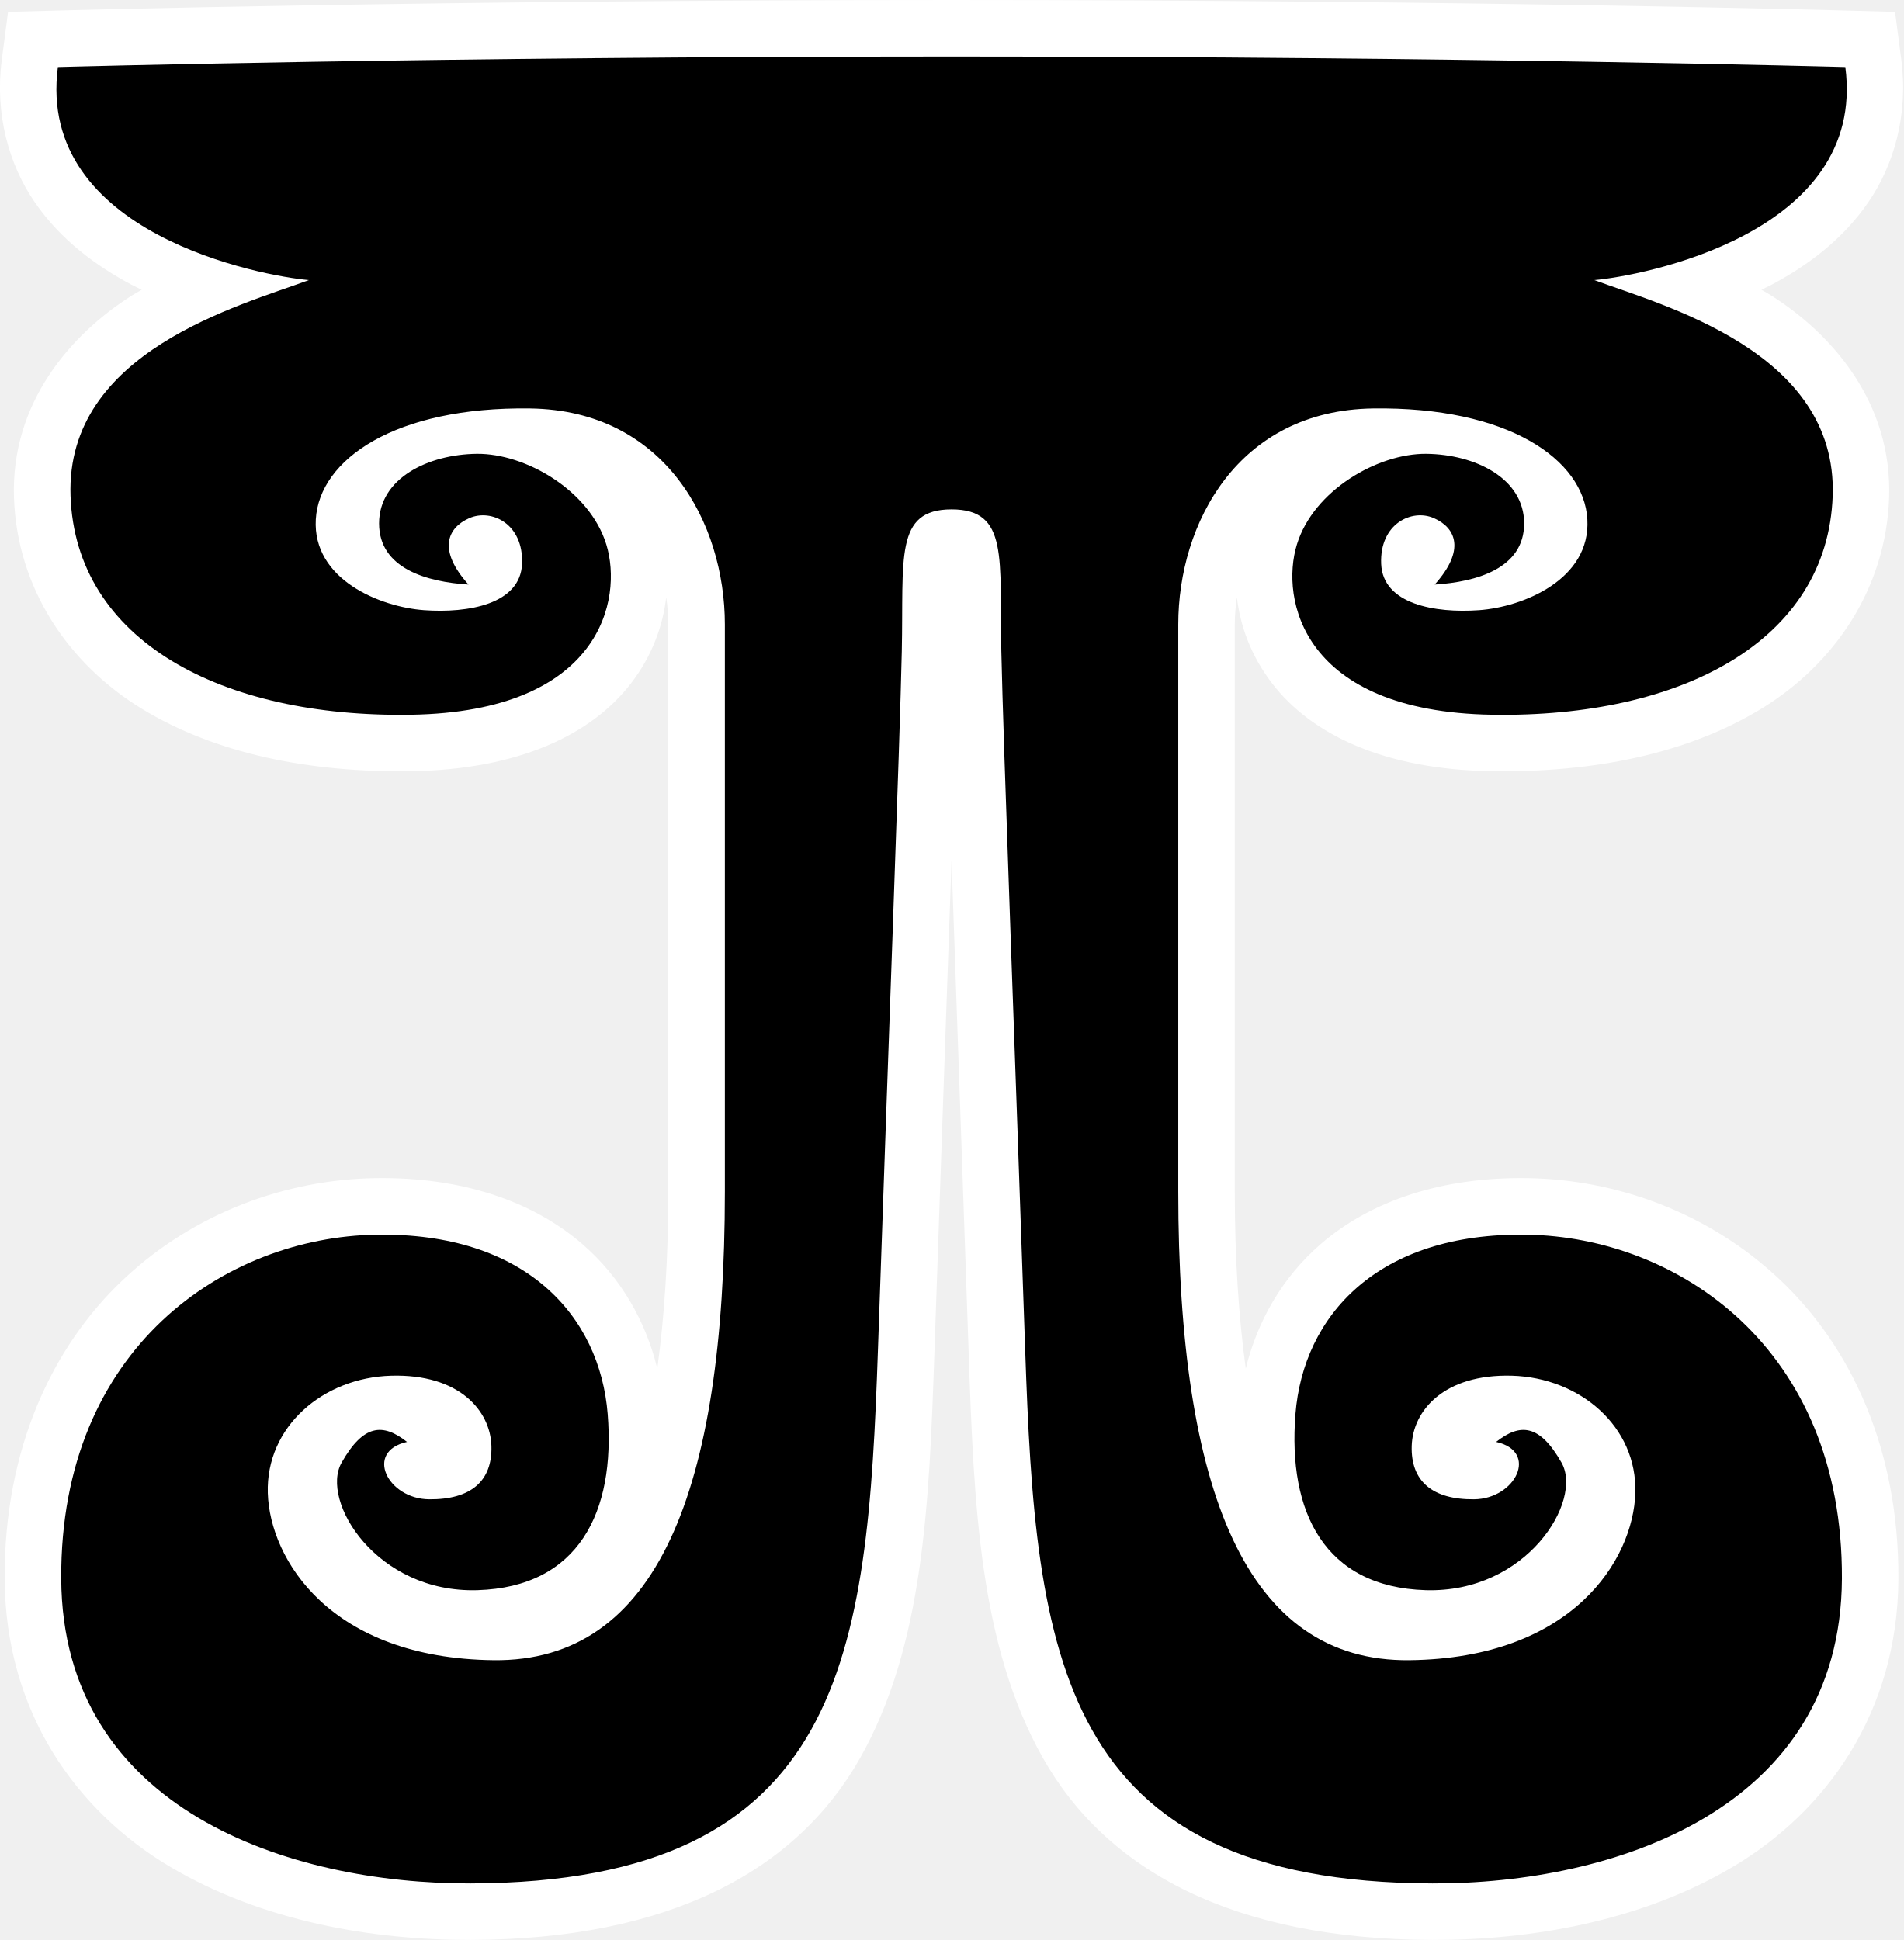
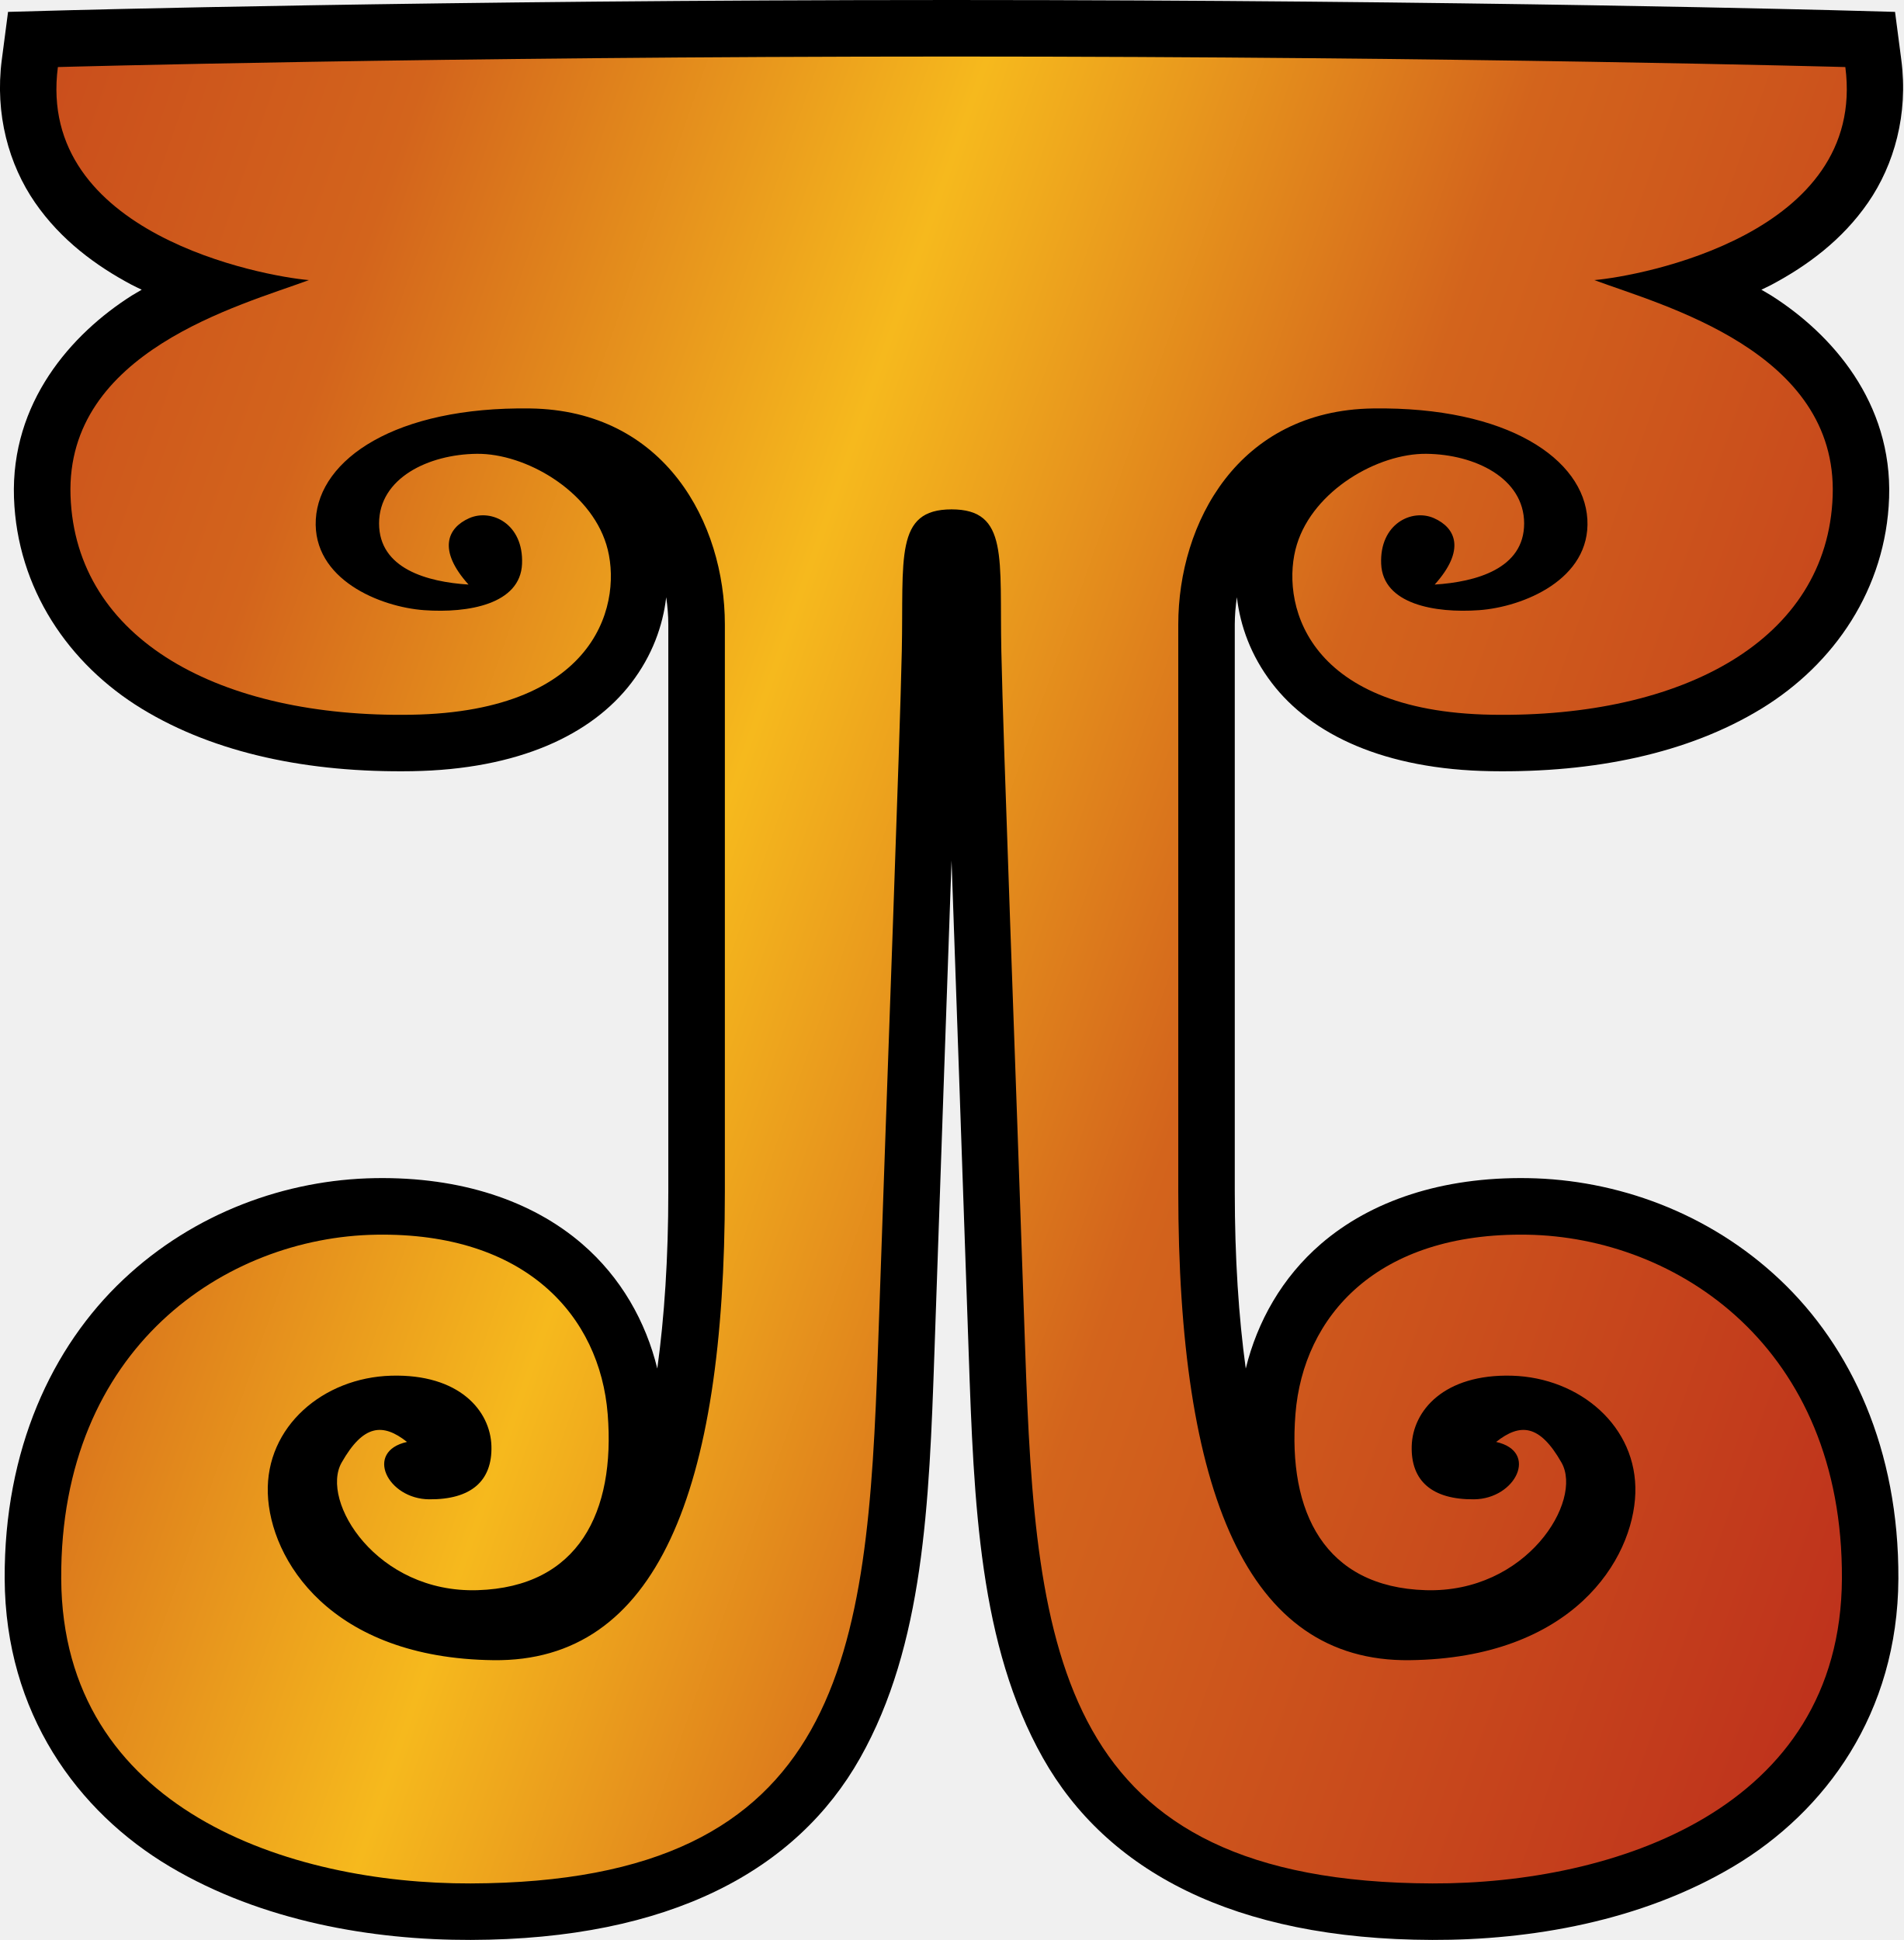
<svg xmlns="http://www.w3.org/2000/svg" version="1.1" id="Layer_1" x="0px" y="0px" width="49.041px" height="50px">
  <g id="layer1_6_" transform="translate(-49.01367,-176.8769)">
    <path fill="#ffffff" d="M73.534,176.877c-13.282,0-23.07,0.272-23.07,0.272l-1.243,0.034l-0.161,1.233   c-0.184,1.407,0.184,2.707,0.853,3.678c0.669,0.972,1.58,1.637,2.489,2.121c0.088,0.047,0.175,0.085,0.263,0.129   c-0.085,0.051-0.17,0.097-0.254,0.149c-1.565,0.992-3.121,2.759-3.037,5.213c0.081,2.341,1.407,4.288,3.297,5.44   c1.89,1.152,4.307,1.65,6.961,1.607c2.738-0.045,4.624-0.937,5.646-2.271c0.545-0.712,0.816-1.479,0.902-2.213   c0.033,0.234,0.054,0.47,0.054,0.701v14.614c0,1.72-0.102,3.242-0.284,4.564c-0.296-1.211-0.934-2.348-1.938-3.213   c-1.292-1.113-3.126-1.73-5.333-1.694c-2.279,0.037-4.655,0.882-6.492,2.617c-1.837,1.734-3.069,4.38-3.053,7.711   c0.017,3.459,1.874,6,4.254,7.415s5.23,1.897,7.756,1.891c5.125-0.014,8.396-1.786,10.033-4.69   c1.637-2.905,1.779-6.524,1.914-10.453c0.164-4.82,0.318-9.124,0.441-12.677c0.123,3.553,0.277,7.856,0.441,12.677   c0.134,3.929,0.276,7.548,1.913,10.453c1.637,2.904,4.909,4.677,10.033,4.69c2.526,0.007,5.376-0.476,7.756-1.891   c2.38-1.415,4.237-3.956,4.254-7.415c0.017-3.331-1.215-5.977-3.053-7.711c-1.837-1.735-4.213-2.58-6.492-2.617   c-2.207-0.036-4.041,0.581-5.333,1.694c-1.003,0.865-1.641,2.002-1.938,3.213c-0.182-1.322-0.283-2.845-0.283-4.564v-14.614   c0-0.231,0.021-0.467,0.054-0.701c0.086,0.734,0.357,1.501,0.902,2.213c1.021,1.335,2.908,2.227,5.646,2.271   c2.655,0.043,5.071-0.455,6.961-1.607s3.216-3.1,3.297-5.44c0.084-2.454-1.471-4.221-3.037-5.213   c-0.084-0.053-0.169-0.099-0.254-0.149c0.088-0.044,0.175-0.082,0.263-0.129c0.91-0.484,1.82-1.149,2.489-2.121   c0.669-0.971,1.037-2.271,0.853-3.678l-0.161-1.233l-1.243-0.034C96.604,177.149,86.816,176.877,73.534,176.877z" />
-     <path d="M73.534,178.334c-13.262,0-23.029,0.271-23.029,0.271   c-0.562,4.313,5.294,5.391,6.468,5.491c-1.768,0.654-6.27,1.835-6.142,5.56s3.877,5.722,8.778,5.642s5.458-2.989,5.028-4.387   c-0.429-1.397-2.086-2.35-3.335-2.338c-1.25,0.013-2.52,0.626-2.521,1.794c0,1.168,1.242,1.509,2.305,1.576   c-0.801-0.89-0.548-1.461,0.02-1.712c0.567-0.25,1.403,0.143,1.359,1.18c-0.044,1.038-1.385,1.273-2.521,1.192   c-1.136-0.081-2.882-0.792-2.793-2.341c0.09-1.549,2.049-2.907,5.524-2.858c3.475,0.049,5.016,2.957,5.016,5.567v14.614   c0,7.741-1.76,12.13-5.961,12.08c-4.2-0.049-5.762-2.591-5.816-4.305s1.426-2.978,3.18-3.027c1.754-0.049,2.555,0.903,2.582,1.811   c0.027,0.906-0.529,1.384-1.604,1.375s-1.676-1.232-0.571-1.479c-0.625-0.494-1.125-0.453-1.685,0.533s0.898,3.368,3.502,3.288   s3.555-2.013,3.354-4.538s-2.106-4.688-5.969-4.624c-3.863,0.063-8.142,2.899-8.112,8.864c0.029,5.964,5.899,7.869,10.549,7.856   c9.655-0.027,10.228-5.926,10.495-13.737s0.564-15.628,0.615-18.022s-0.195-3.655,1.283-3.655s1.232,1.261,1.282,3.655   s0.349,10.211,0.615,18.022c0.267,7.812,0.839,13.71,10.495,13.737c4.65,0.013,10.52-1.893,10.549-7.856   c0.029-5.965-4.249-8.802-8.112-8.864c-3.863-0.063-5.769,2.099-5.969,4.624s0.75,4.458,3.354,4.538s4.063-2.302,3.502-3.288   s-1.06-1.027-1.685-0.533c1.105,0.246,0.504,1.47-0.571,1.479c-1.074,0.009-1.63-0.469-1.604-1.375   c0.027-0.907,0.828-1.859,2.582-1.811c1.754,0.05,3.234,1.313,3.18,3.027s-1.616,4.256-5.816,4.305   c-4.201,0.05-5.961-4.339-5.961-12.08v-14.614c0-2.61,1.542-5.519,5.017-5.567c3.475-0.049,5.435,1.31,5.524,2.858   s-1.657,2.26-2.792,2.341c-1.136,0.081-2.477-0.154-2.521-1.192c-0.044-1.037,0.792-1.43,1.359-1.18   c0.567,0.251,0.82,0.822,0.02,1.712c1.063-0.067,2.306-0.408,2.305-1.576s-1.271-1.781-2.521-1.794   c-1.249-0.012-2.906,0.94-3.335,2.338c-0.429,1.397,0.127,4.307,5.028,4.387c4.901,0.08,8.65-1.917,8.778-5.642   c0.128-3.725-4.374-4.905-6.142-5.56c1.174-0.101,7.03-1.179,6.468-5.491C96.563,178.605,86.796,178.334,73.534,178.334z" />
+     <path d="M73.534,176.877c-13.282,0-23.07,0.272-23.07,0.272l-1.243,0.034l-0.161,1.233   c-0.184,1.407,0.184,2.707,0.853,3.678c0.669,0.972,1.58,1.637,2.489,2.121c0.088,0.047,0.175,0.085,0.263,0.129   c-0.085,0.051-0.17,0.097-0.254,0.149c-1.565,0.992-3.121,2.759-3.037,5.213c0.081,2.341,1.407,4.288,3.297,5.44   c1.89,1.152,4.307,1.65,6.961,1.607c2.738-0.045,4.624-0.937,5.646-2.271c0.545-0.712,0.816-1.479,0.902-2.213   c0.033,0.234,0.054,0.47,0.054,0.701v14.614c0,1.72-0.102,3.242-0.284,4.564c-0.296-1.211-0.934-2.348-1.938-3.213   c-1.292-1.113-3.126-1.73-5.333-1.694c-2.279,0.037-4.655,0.882-6.492,2.617c-1.837,1.734-3.069,4.38-3.053,7.711   c0.017,3.459,1.874,6,4.254,7.415s5.23,1.897,7.756,1.891c5.125-0.014,8.396-1.786,10.033-4.69   c1.637-2.905,1.779-6.524,1.914-10.453c0.164-4.82,0.318-9.124,0.441-12.677c0.123,3.553,0.277,7.856,0.441,12.677   c0.134,3.929,0.276,7.548,1.913,10.453c1.637,2.904,4.909,4.677,10.033,4.69c2.526,0.007,5.376-0.476,7.756-1.891   c2.38-1.415,4.237-3.956,4.254-7.415c0.017-3.331-1.215-5.977-3.053-7.711c-1.837-1.735-4.213-2.58-6.492-2.617   c-2.207-0.036-4.041,0.581-5.333,1.694c-1.003,0.865-1.641,2.002-1.938,3.213c-0.182-1.322-0.283-2.845-0.283-4.564v-14.614   c0-0.231,0.021-0.467,0.054-0.701c0.086,0.734,0.357,1.501,0.902,2.213c1.021,1.335,2.908,2.227,5.646,2.271   c2.655,0.043,5.071-0.455,6.961-1.607s3.216-3.1,3.297-5.44c0.084-2.454-1.471-4.221-3.037-5.213   c-0.084-0.053-0.169-0.099-0.254-0.149c0.088-0.044,0.175-0.082,0.263-0.129c0.91-0.484,1.82-1.149,2.489-2.121   c0.669-0.971,1.037-2.271,0.853-3.678l-0.161-1.233l-1.243-0.034C96.604,177.149,86.816,176.877,73.534,176.877z" />
+     <linearGradient id="path3355_1_" gradientUnits="userSpaceOnUse" x1="69.474" y1="-732.807" x2="149.529" y2="-760.672" gradientTransform="matrix(0.8 0 0 -0.8 -20.168 -398.8688)">
+       <stop style="stop-color:#bf331c" offset="0" />
+       <stop style="stop-color:#d3641c" offset="0.3" />
+       <stop style="stop-color:#f6b91d" offset="0.5" />
+       <stop style="stop-color:#d3641c" offset="0.7" />
+       <stop style="stop-color:#bf331c" offset="1" />
+     </linearGradient>
+     <path fill="url(#path3355_1_)" d="M73.534,178.334c-13.262,0-23.029,0.271-23.029,0.271   c-0.562,4.313,5.294,5.391,6.468,5.491c-1.768,0.654-6.27,1.835-6.142,5.56s3.877,5.722,8.778,5.642s5.458-2.989,5.028-4.387   c-0.429-1.397-2.086-2.35-3.335-2.338c-1.25,0.013-2.52,0.626-2.521,1.794c0,1.168,1.242,1.509,2.305,1.576   c-0.801-0.89-0.548-1.461,0.02-1.712c0.567-0.25,1.403,0.143,1.359,1.18c-0.044,1.038-1.385,1.273-2.521,1.192   c-1.136-0.081-2.882-0.792-2.793-2.341c0.09-1.549,2.049-2.907,5.524-2.858c3.475,0.049,5.016,2.957,5.016,5.567v14.614   c0,7.741-1.76,12.13-5.961,12.08c-4.2-0.049-5.762-2.591-5.816-4.305s1.426-2.978,3.18-3.027c1.754-0.049,2.555,0.903,2.582,1.811   c0.027,0.906-0.529,1.384-1.604,1.375s-1.676-1.232-0.571-1.479c-0.625-0.494-1.125-0.453-1.685,0.533s0.898,3.368,3.502,3.288   s3.555-2.013,3.354-4.538s-2.106-4.688-5.969-4.624c-3.863,0.063-8.142,2.899-8.112,8.864c0.029,5.964,5.899,7.869,10.549,7.856   c9.655-0.027,10.228-5.926,10.495-13.737s0.564-15.628,0.615-18.022s-0.195-3.655,1.283-3.655s1.232,1.261,1.282,3.655   s0.349,10.211,0.615,18.022c0.267,7.812,0.839,13.71,10.495,13.737c4.65,0.013,10.52-1.893,10.549-7.856   c0.029-5.965-4.249-8.802-8.112-8.864c-3.863-0.063-5.769,2.099-5.969,4.624s0.75,4.458,3.354,4.538s4.063-2.302,3.502-3.288   s-1.06-1.027-1.685-0.533c1.105,0.246,0.504,1.47-0.571,1.479c-1.074,0.009-1.63-0.469-1.604-1.375   c0.027-0.907,0.828-1.859,2.582-1.811c1.754,0.05,3.234,1.313,3.18,3.027s-1.616,4.256-5.816,4.305   c-4.201,0.05-5.961-4.339-5.961-12.08v-14.614c0-2.61,1.542-5.519,5.017-5.567c3.475-0.049,5.435,1.31,5.524,2.858   s-1.657,2.26-2.792,2.341c-1.136,0.081-2.477-0.154-2.521-1.192c-0.044-1.037,0.792-1.43,1.359-1.18   c0.567,0.251,0.82,0.822,0.02,1.712c1.063-0.067,2.306-0.408,2.305-1.576s-1.271-1.781-2.521-1.794   c-1.249-0.012-2.906,0.94-3.335,2.338c-0.429,1.397,0.127,4.307,5.028,4.387c4.901,0.08,8.65-1.917,8.778-5.642   c0.128-3.725-4.374-4.905-6.142-5.56c1.174-0.101,7.03-1.179,6.468-5.491C96.563,178.605,86.796,178.334,73.534,178.334z" />
  </g>
</svg>
